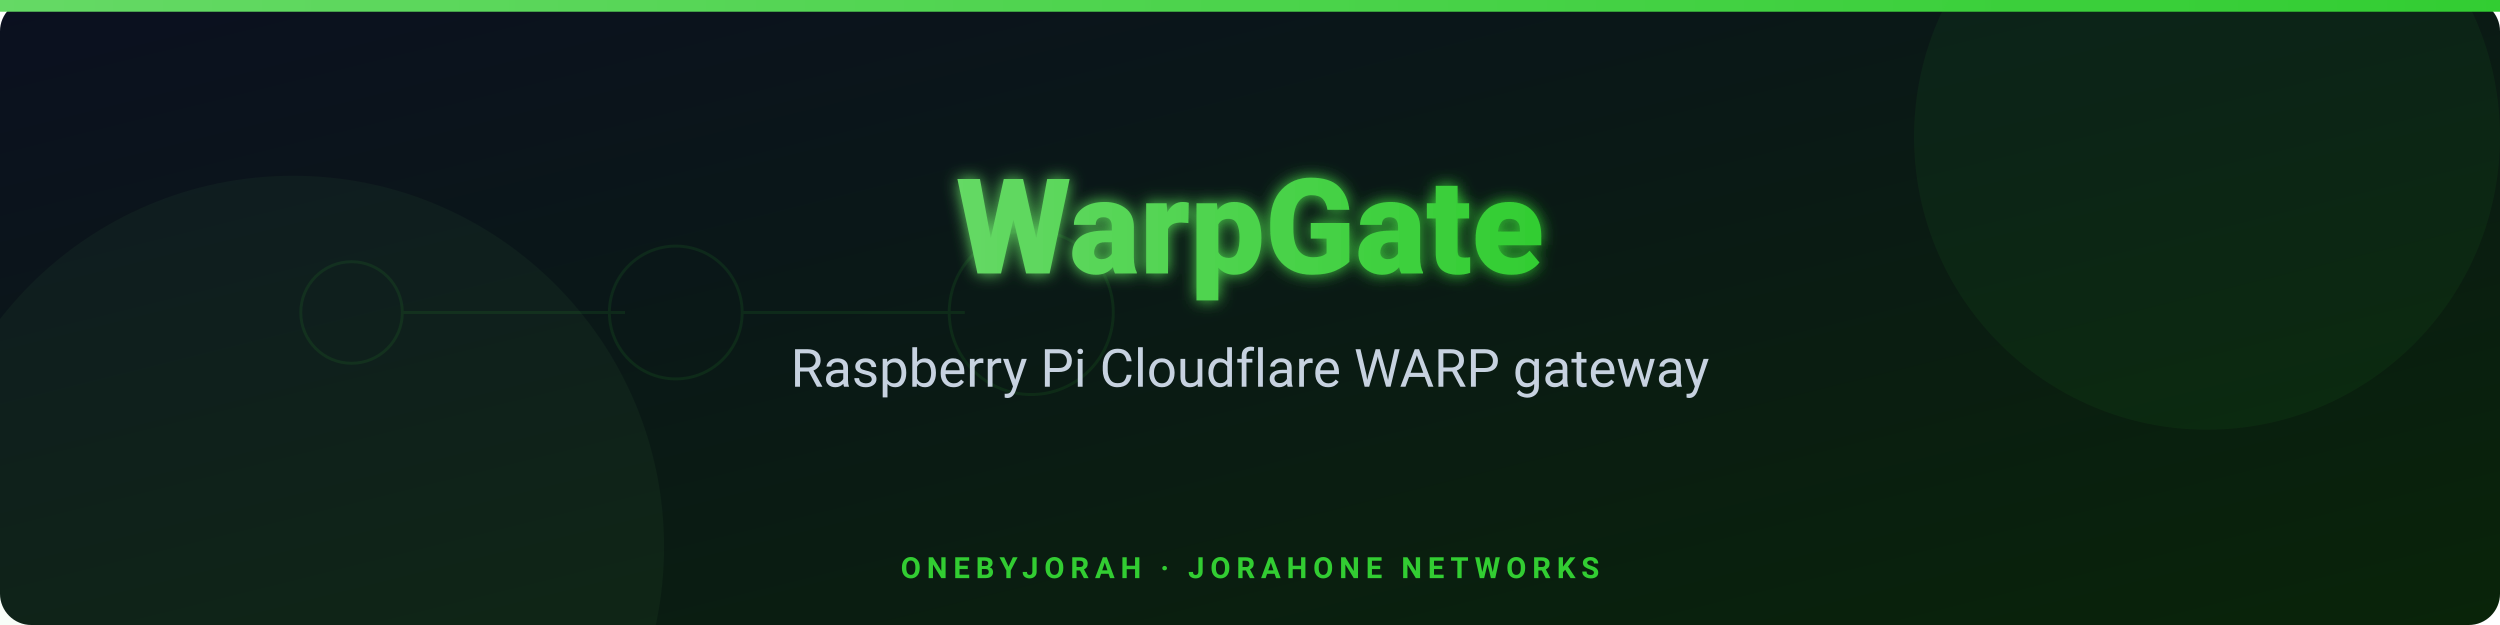
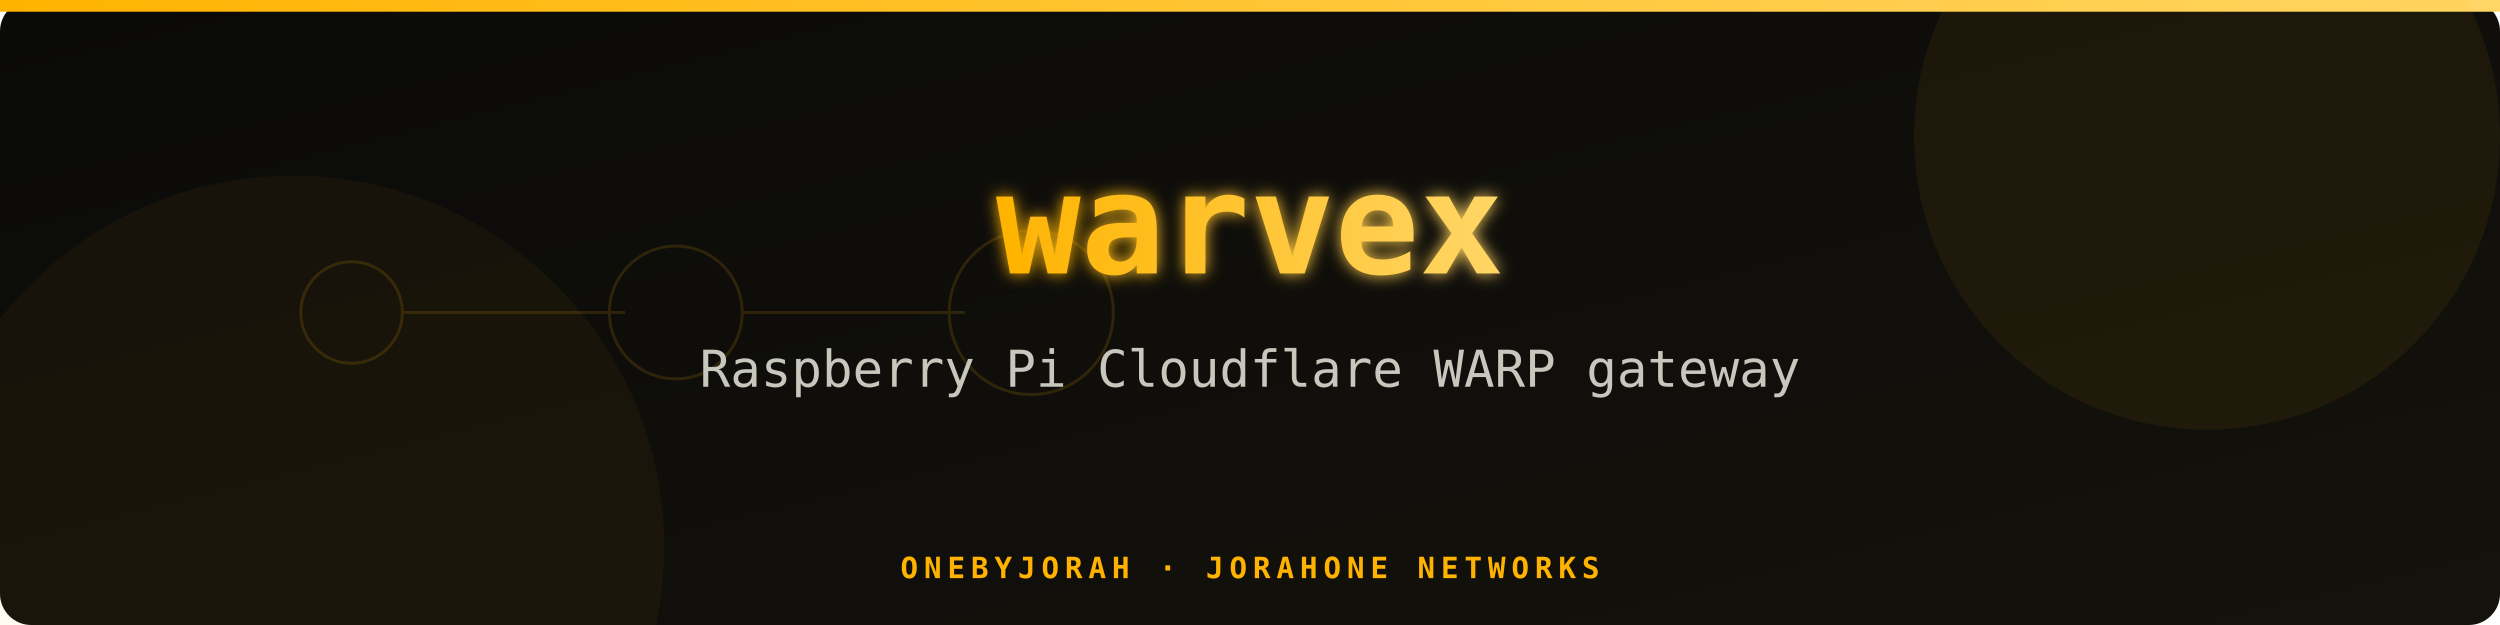
- <svg xmlns="http://www.w3.org/2000/svg" viewBox="0 0 1280 320" width="1280" height="320" role="img" aria-label="WarpGate">
+ <svg xmlns="http://www.w3.org/2000/svg" viewBox="0 0 1280 320" width="1280" height="320" role="img" aria-label="warvex">
  <defs>
    <linearGradient id="bg" x1="0%" y1="0%" x2="100%" y2="100%">
-       <stop offset="0%" stop-color="#0b1020" />
-       <stop offset="100%" stop-color="#092409" />
+       <stop offset="0%" stop-color="#0a0a09" />
+       <stop offset="100%" stop-color="#14120c" />
    </linearGradient>
    <linearGradient id="accent" x1="0%" y1="0%" x2="100%" y2="0%">
-       <stop offset="0%" stop-color="#65d965" />
-       <stop offset="100%" stop-color="#32cd32" />
+       <stop offset="0%" stop-color="#FFB300" />
+       <stop offset="100%" stop-color="#ffd666" />
    </linearGradient>
    <filter id="glow" x="-20%" y="-20%" width="140%" height="140%">
      <feGaussianBlur stdDeviation="4" result="b" />
      <feComposite in="SourceGraphic" in2="b" operator="over" />
    </filter>
  </defs>
  <rect width="1280" height="320" rx="16" fill="url(#bg)" />
  <rect x="0" y="0" width="1280" height="6" fill="url(#accent)" />
-   <circle cx="1130" cy="70" r="150" fill="#32cd32" opacity="0.06" />
-   <circle cx="150" cy="280" r="190" fill="#65d965" opacity="0.05" />
-   <g opacity="0.10" stroke="#32cd32" stroke-width="1.5" fill="none">
+   <circle cx="1130" cy="70" r="150" fill="#FFB300" opacity="0.06" />
+   <circle cx="150" cy="280" r="190" fill="#FFB300" opacity="0.05" />
+   <g opacity="0.14" stroke="#FFB300" stroke-width="1.5" fill="none">
    <circle cx="180" cy="160" r="26" />
    <line x1="206" y1="160" x2="320" y2="160" />
    <circle cx="346" cy="160" r="34" />
    <line x1="380" y1="160" x2="494" y2="160" />
    <circle cx="528" cy="160" r="42" />
  </g>
-   <text x="640" y="140" font-family="-apple-system,BlinkMacSystemFont,Segoe UI,Roboto,Helvetica,Arial,sans-serif" font-size="68" font-weight="800" fill="url(#accent)" text-anchor="middle" filter="url(#glow)">WarpGate</text>
-   <text x="640" y="198" font-family="-apple-system,BlinkMacSystemFont,Segoe UI,Roboto,Helvetica,Arial,sans-serif" font-size="27" fill="#c7d2e0" text-anchor="middle">Raspberry Pi Cloudflare WARP gateway</text>
-   <text x="640" y="252" font-family="-apple-system,BlinkMacSystemFont,Segoe UI,Roboto,Helvetica,Arial,sans-serif" font-size="18" fill="#65d965" opacity="0.85" text-anchor="middle" />
-   <text x="640" y="296" font-family="-apple-system,BlinkMacSystemFont,Segoe UI,Roboto,Helvetica,Arial,sans-serif" font-size="15" font-weight="600" fill="#32cd32" letter-spacing="3" text-anchor="middle">ONEBYJORAH  ·  JORAHONE NETWORKS</text>
+   <text x="640" y="140" font-family="'JetBrains Mono',ui-monospace,SFMono-Regular,Menlo,monospace" font-size="72" font-weight="800" fill="url(#accent)" text-anchor="middle" filter="url(#glow)">warvex</text>
+   <text x="640" y="198" font-family="'JetBrains Mono',ui-monospace,SFMono-Regular,Menlo,monospace" font-size="26" fill="#c7c7bd" text-anchor="middle">Raspberry Pi Cloudflare WARP gateway</text>
+   <text x="640" y="296" font-family="'JetBrains Mono',ui-monospace,SFMono-Regular,Menlo,monospace" font-size="15" font-weight="600" fill="#FFB300" letter-spacing="3" text-anchor="middle">ONEBYJORAH  ·  JORAHONE NETWORKS</text>
</svg>
